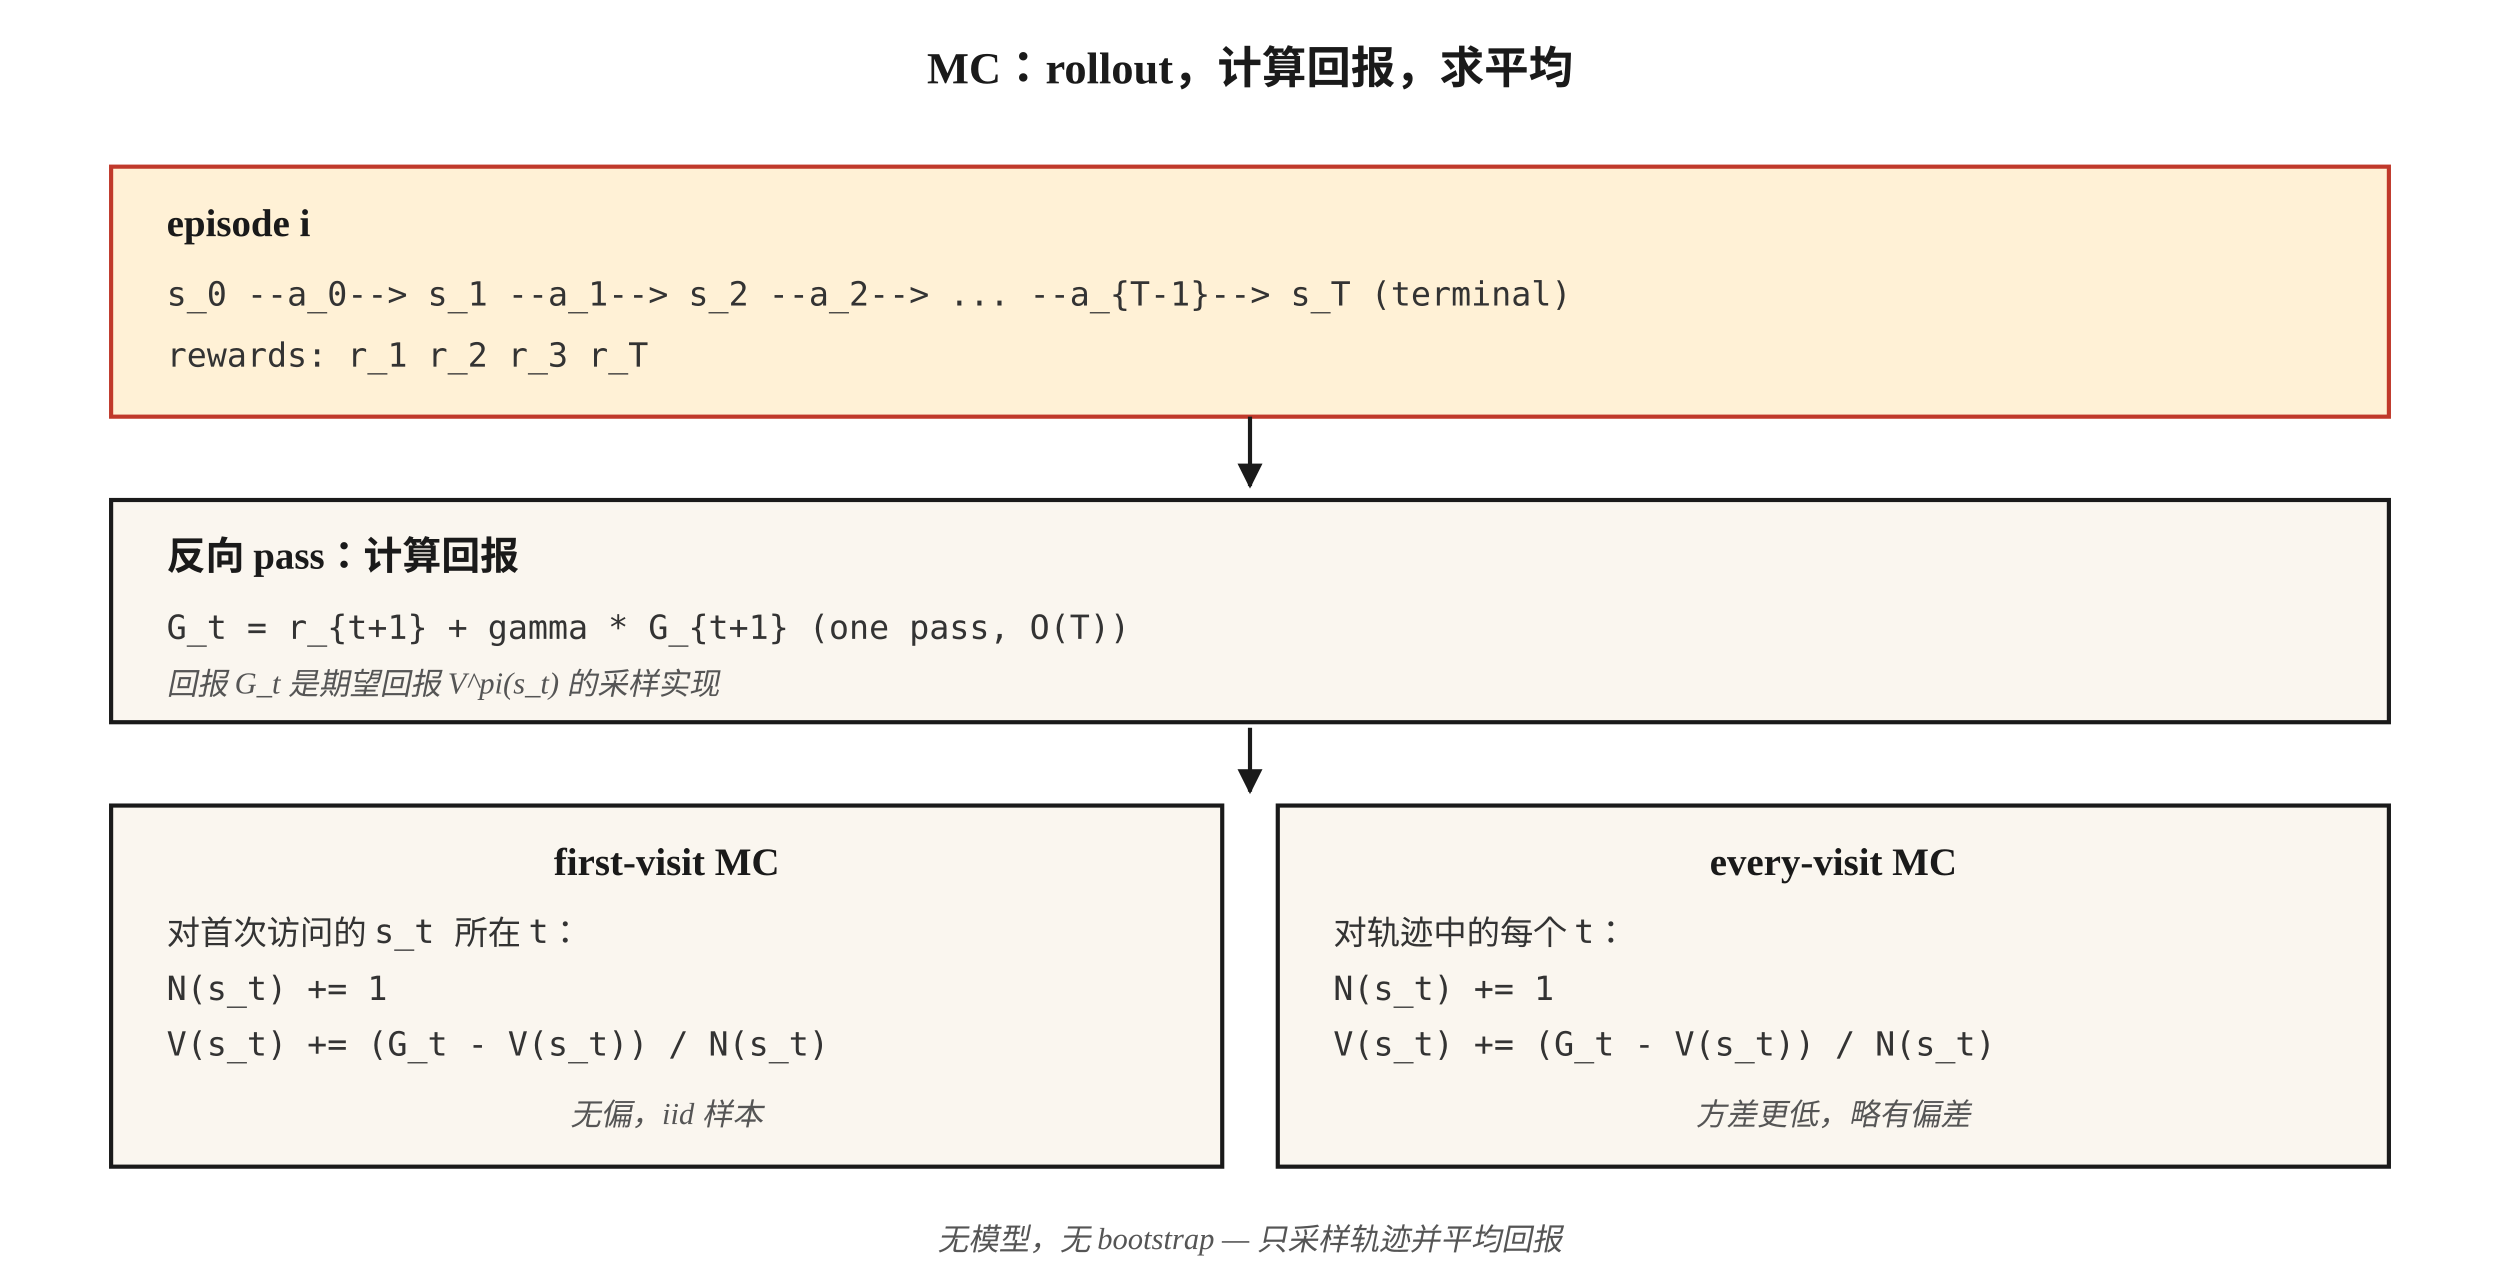
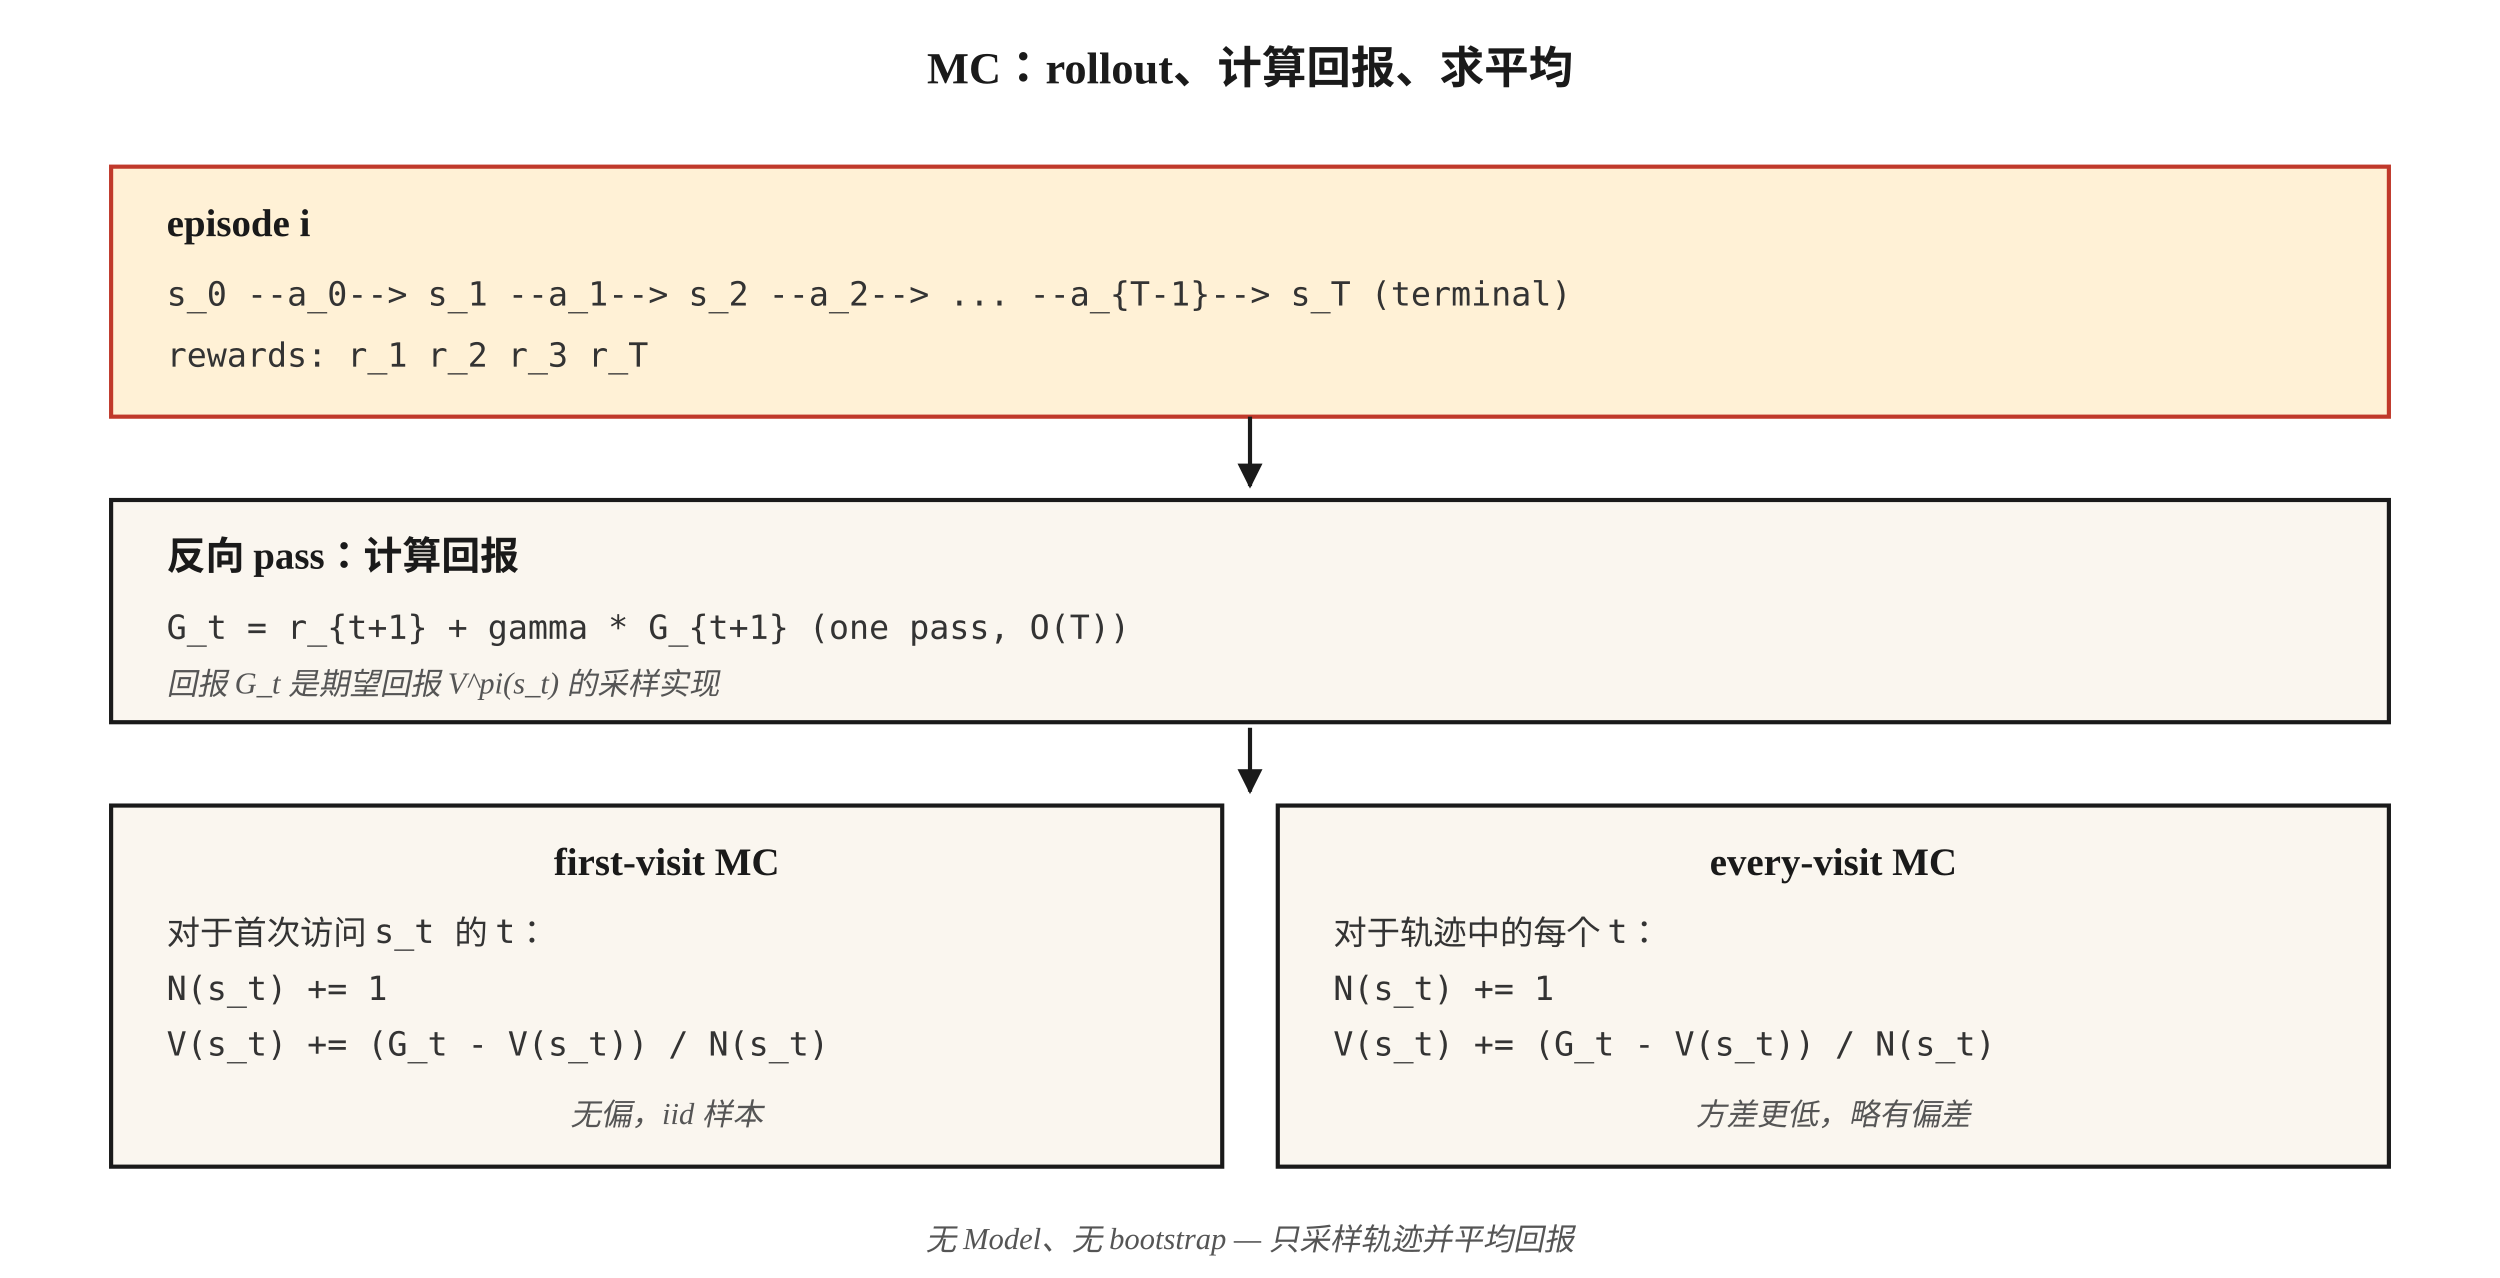
<svg xmlns="http://www.w3.org/2000/svg" viewBox="0 0 900 460" font-family="Georgia, 'Times New Roman', serif">
  <defs>
    <marker id="arrow" viewBox="0 0 10 10" refX="9" refY="5" markerWidth="6" markerHeight="6" orient="auto">
      <path d="M0,0 L10,5 L0,10 z" fill="#1a1a1a" />
    </marker>
    <style>
      .box { fill: #faf6ef; stroke: #1a1a1a; stroke-width: 1.5; }
      .hot { fill: #fff1d6; stroke: #c0392b; stroke-width: 1.5; }
      .label { font-size: 14px; font-weight: 600; fill: #1a1a1a; }
      .content { font-size: 12px; fill: #333; font-family: 'Menlo', monospace; }
      .caption { font-size: 11px; fill: #555; font-style: italic; }
      .title { font-size: 16px; font-weight: 700; fill: #1a1a1a; }
    </style>
  </defs>
-   <text x="450" y="30" text-anchor="middle" class="title">MC：rollout，计算回报，求平均</text>
+   <text x="450" y="30" text-anchor="middle" class="title">MC：rollout、计算回报、求平均</text>
  <rect x="40" y="60" width="820" height="90" class="hot" />
  <text x="60" y="85" class="label">episode i</text>
  <text x="60" y="110" class="content">s_0 --a_0--&gt; s_1 --a_1--&gt; s_2 --a_2--&gt; ... --a_{T-1}--&gt; s_T  (terminal)</text>
  <text x="60" y="132" class="content">rewards:   r_1      r_2       r_3                  r_T</text>
  <line x1="450" y1="150" x2="450" y2="175" stroke="#1a1a1a" stroke-width="1.5" marker-end="url(#arrow)" />
  <rect x="40" y="180" width="820" height="80" class="box" />
  <text x="60" y="205" class="label">反向 pass：计算回报</text>
  <text x="60" y="230" class="content">G_t = r_{t+1} + gamma * G_{t+1}    (one pass, O(T))</text>
  <text x="60" y="250" class="caption">回报 G_t 是期望回报 V^pi(s_t) 的采样实现</text>
  <line x1="450" y1="262" x2="450" y2="285" stroke="#1a1a1a" stroke-width="1.5" marker-end="url(#arrow)" />
  <rect x="40" y="290" width="400" height="130" class="box" />
  <text x="240" y="315" text-anchor="middle" class="label">first-visit MC</text>
-   <text x="60" y="340" class="content">对首次访问的 s_t 所在 t：</text>
+   <text x="60" y="340" class="content">对于首次访问 s_t 的 t：</text>
  <text x="60" y="360" class="content">N(s_t) += 1</text>
  <text x="60" y="380" class="content">V(s_t) += (G_t - V(s_t)) / N(s_t)</text>
  <text x="240" y="405" text-anchor="middle" class="caption">无偏，iid 样本</text>
  <rect x="460" y="290" width="400" height="130" class="box" />
  <text x="660" y="315" text-anchor="middle" class="label">every-visit MC</text>
-   <text x="480" y="340" class="content">对轨迹中的每个 t：</text>
+   <text x="480" y="340" class="content">对于轨迹中的每个 t：</text>
  <text x="480" y="360" class="content">N(s_t) += 1</text>
  <text x="480" y="380" class="content">V(s_t) += (G_t - V(s_t)) / N(s_t)</text>
  <text x="660" y="405" text-anchor="middle" class="caption">方差更低，略有偏差</text>
-   <text x="450" y="450" text-anchor="middle" class="caption">无模型，无 bootstrap — 只采样轨迹并平均回报</text>
+   <text x="450" y="450" text-anchor="middle" class="caption">无 Model、无 bootstrap — 只采样轨迹并平均回报</text>
</svg>
